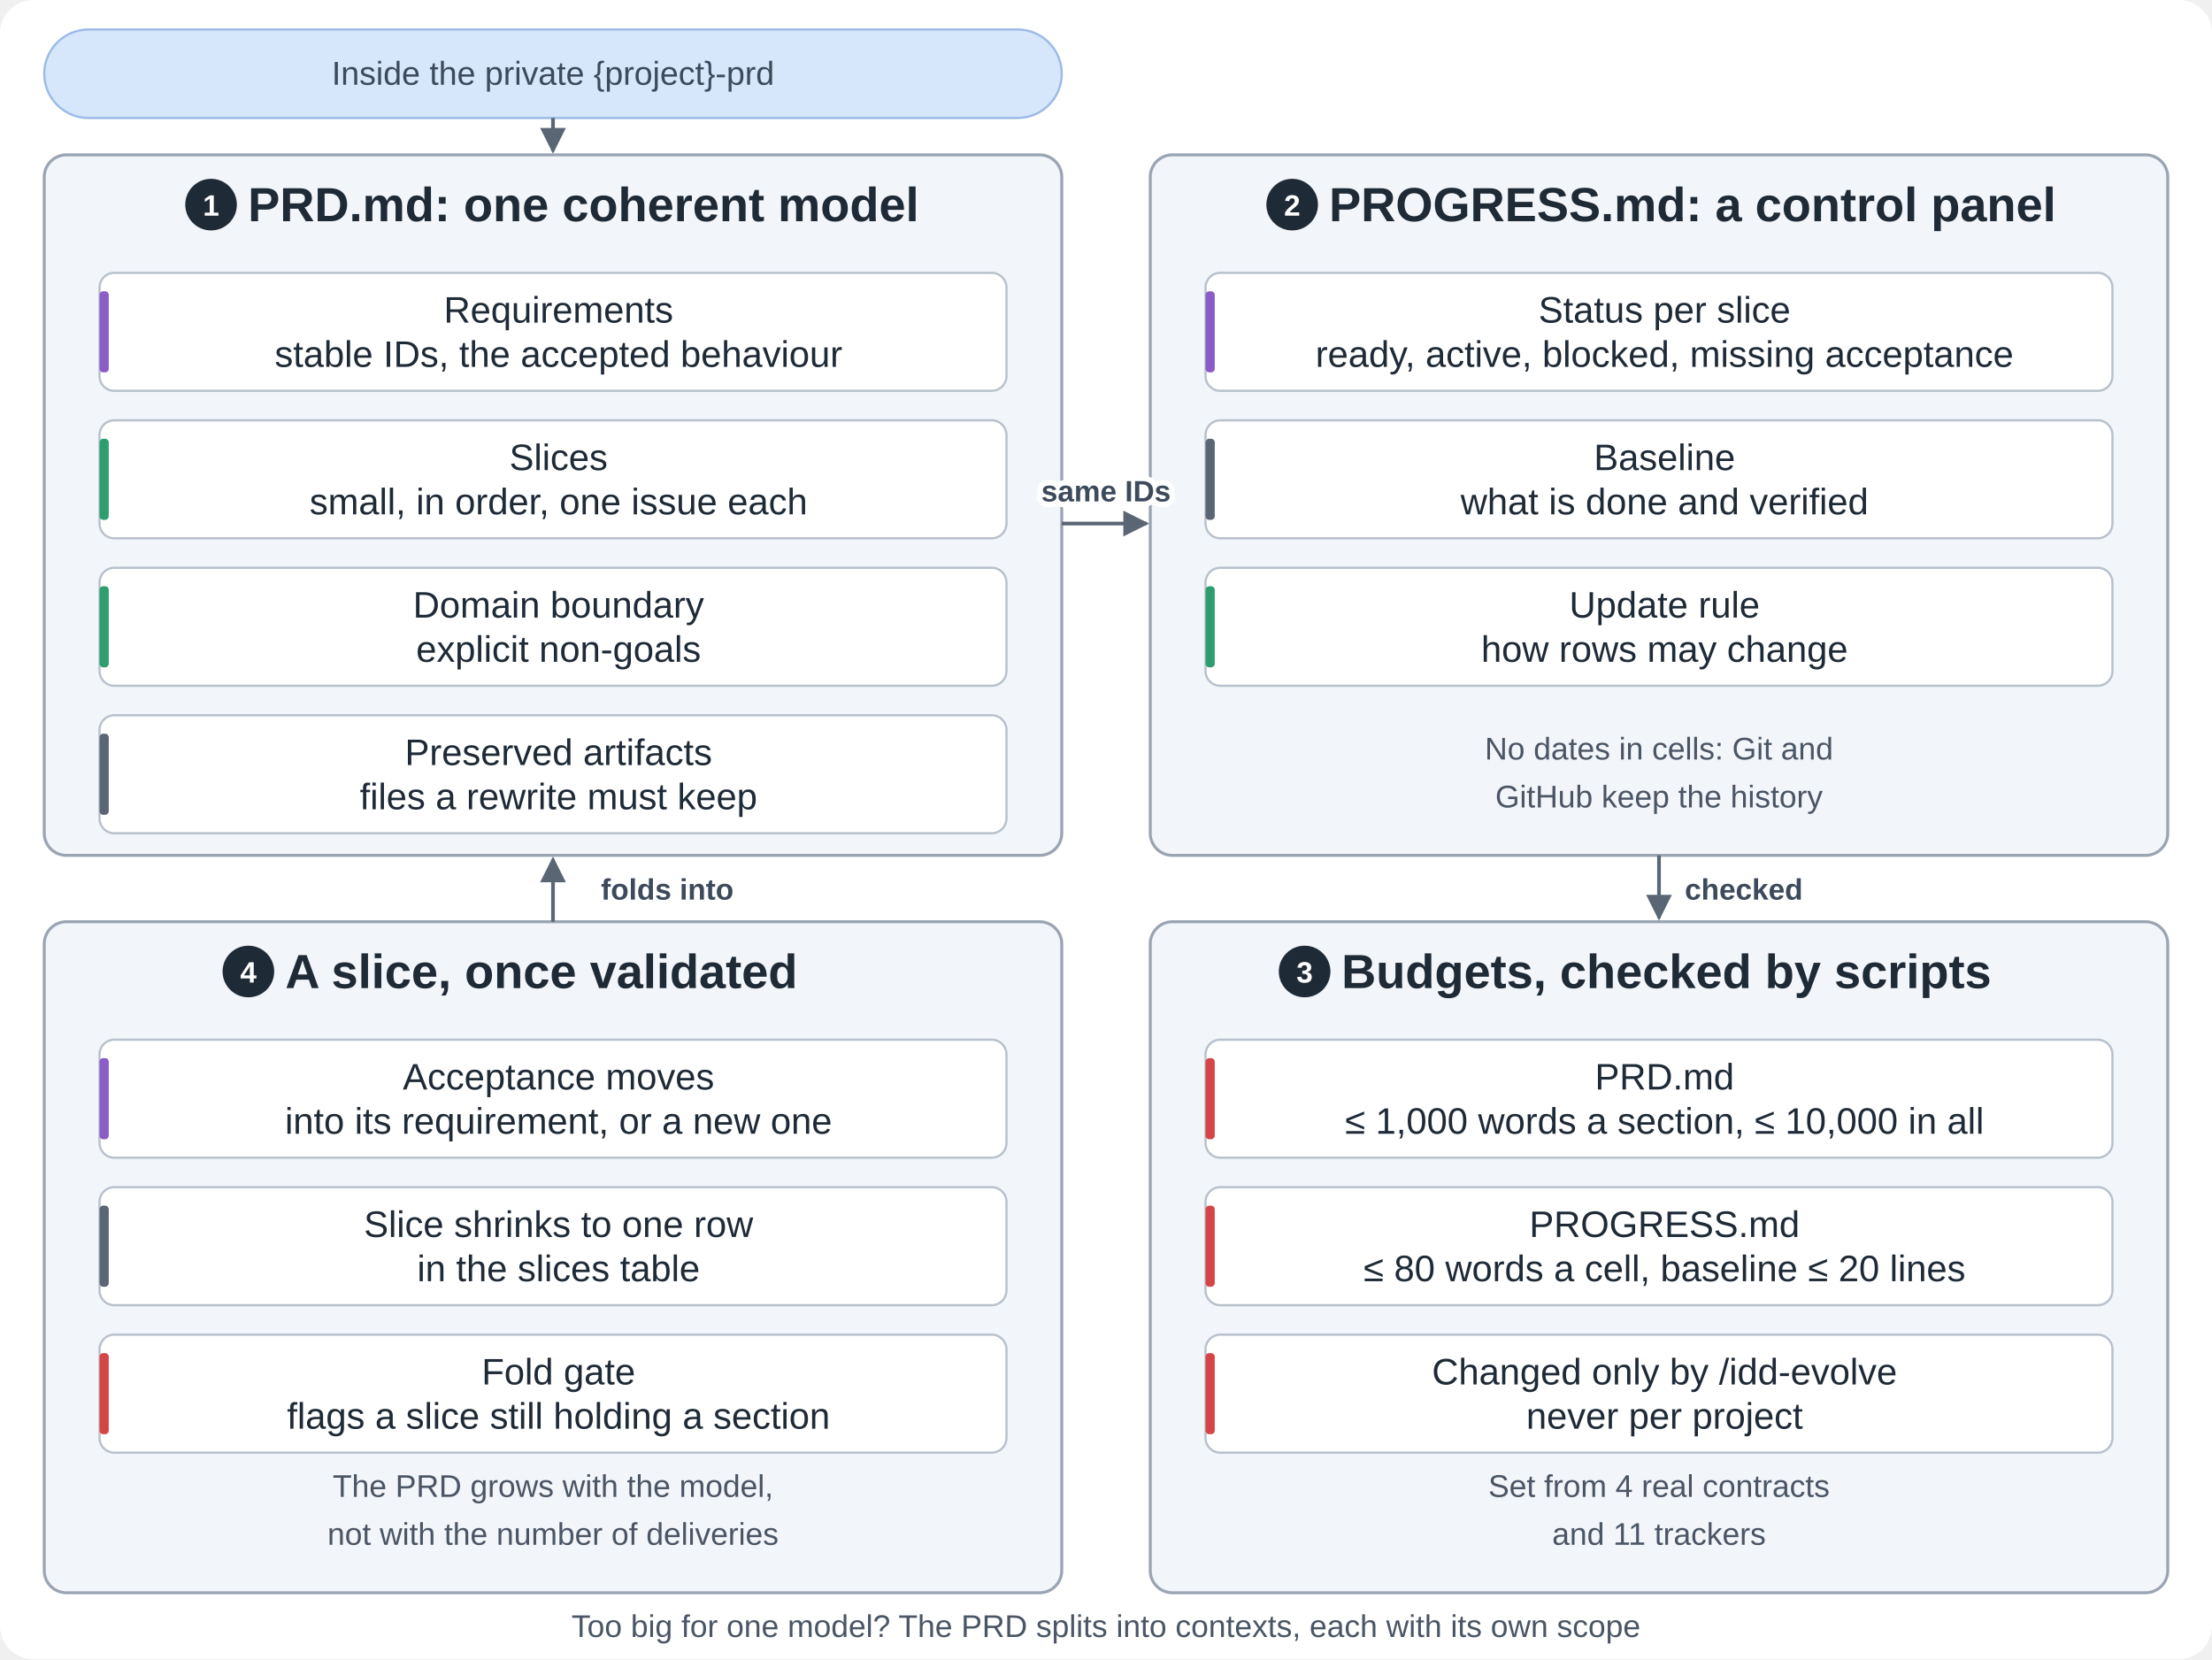
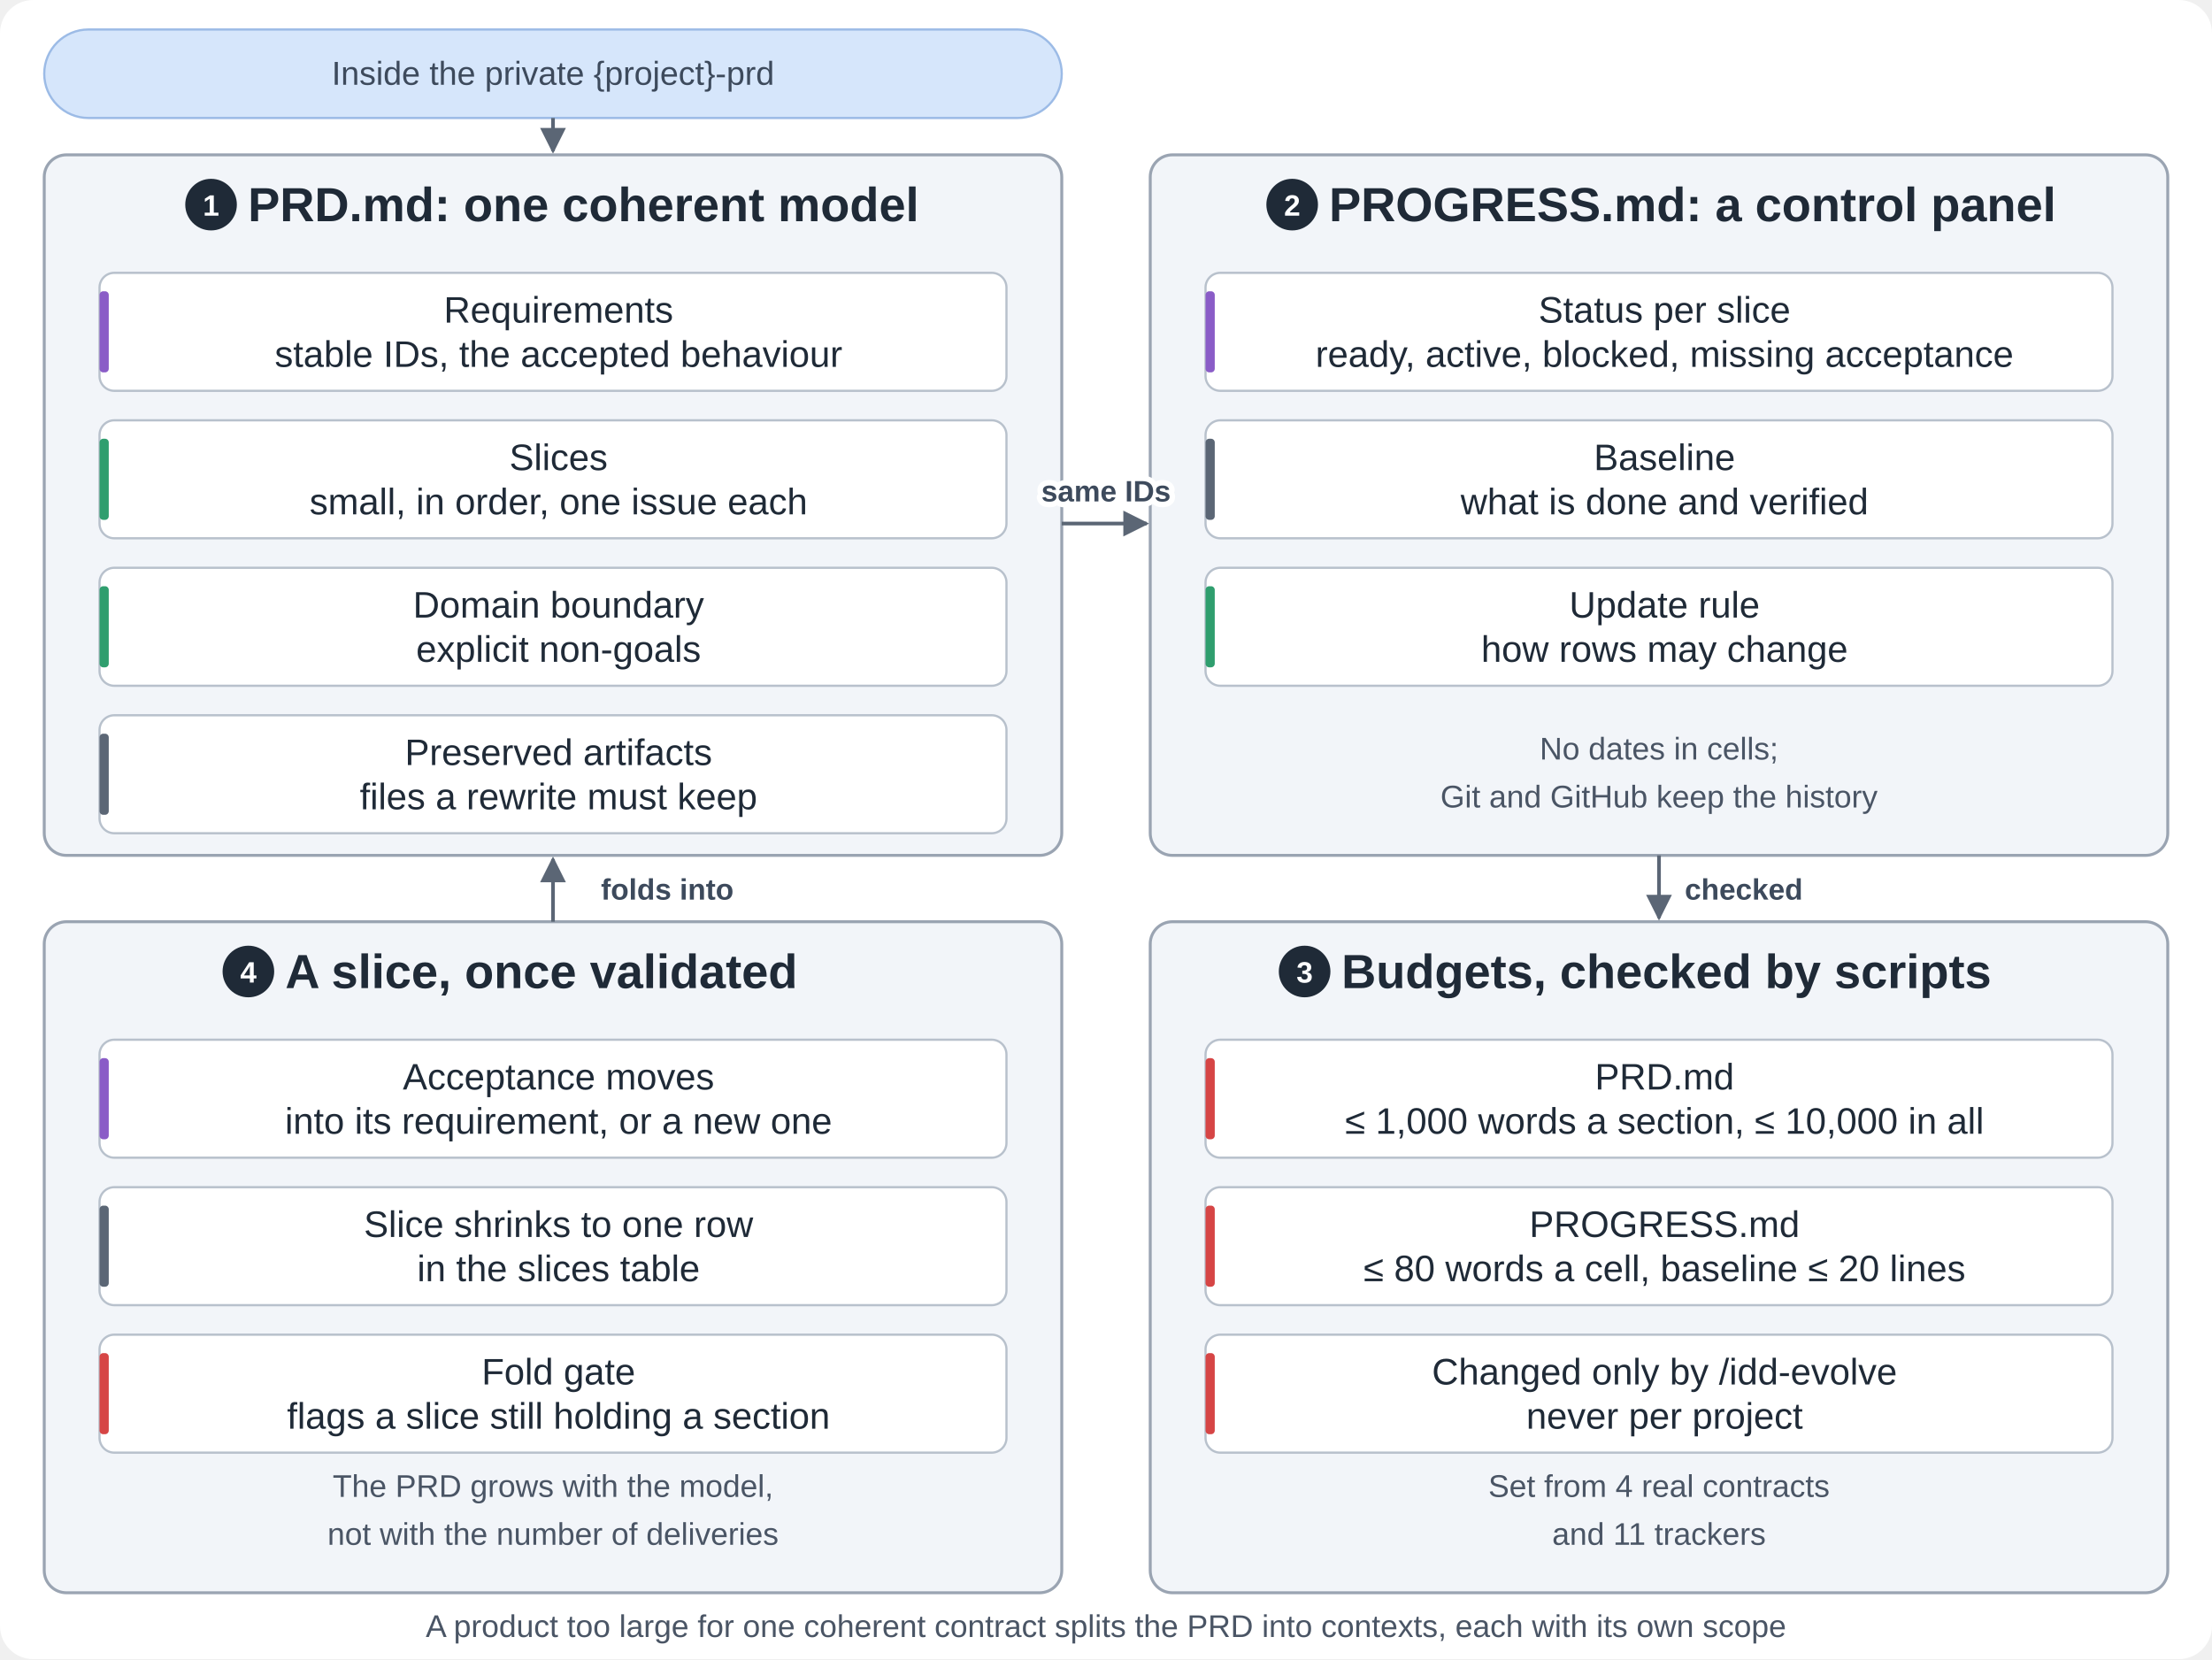
<svg xmlns="http://www.w3.org/2000/svg" viewBox="0 0 1200 900" width="1200" height="900" role="img" aria-labelledby="t d">
  <defs>
    <marker id="arr" viewBox="0 0 10 10" refX="9" refY="5" markerWidth="7" markerHeight="7" orient="auto">
      <path d="M0 0L10 5L0 10z" fill="#5b6675" />
    </marker>
    <marker id="ca" viewBox="0 0 10 10" refX="5" refY="5" markerWidth="6" markerHeight="6" orient="auto">
      <path d="M0 0L10 5L0 10z" fill="#5b6675" />
    </marker>
  </defs>
  <style>
text{font-family:-apple-system,"Helvetica Neue",Arial,"PingFang SC",sans-serif;fill:#1f2a37}
.gt{font-size:26px;font-weight:700}
.st{font-size:20px;font-weight:700}
.ag{font-size:20px}
.q{font-size:18px;fill:#3d4a5c}
.lb{font-size:17px;fill:#4a5565}
.al{font-size:16px;font-weight:600;fill:#3d4a5c;paint-order:stroke;stroke:#ffffff;stroke-width:6px;stroke-linejoin:round}
.grp{fill:#f2f5f9;stroke:#9aa4b2;stroke-width:1.6}
.sub{fill:#e8edf3;stroke:#b8c1cc;stroke-width:1.2}
.agent{fill:#ffffff;stroke:#b8c1cc;stroke-width:1.2}
.human{fill:#d6e6fb;stroke:#9cbbe6;stroke-width:1.2}
.front{fill:#dcf0e0;stroke:#9ccfa8;stroke-width:1.2}
.flow{stroke:#5b6675;stroke-width:2;fill:none;marker-end:url(#arr)}
.back{stroke-dasharray:7 5}
.cyc{stroke:#5b6675;stroke-width:2;fill:none;marker-end:url(#ca)}
.num{fill:#1f2a37}
.numt{font-size:16px;font-weight:700;fill:#ffffff}
</style>
  <rect width="1200" height="900" rx="18" fill="#ffffff" />
  <rect x="24" y="16" width="552" height="48" rx="24.0" class="human" />
  <text x="300.0" y="46.0" class="q" text-anchor="middle">Inside the private {project}-prd</text>
  <path d="M300.0 64V82" class="flow" />
  <rect x="24" y="84" width="552" height="380" rx="12" class="grp" />
  <circle cx="114.5" cy="111" r="14" class="num" />
  <text x="114.5" y="117" class="numt" text-anchor="middle">1</text>
  <text x="134.5" y="120" class="gt" text-anchor="start">PRD.md: one coherent model</text>
  <rect x="54" y="148" width="492" height="64" rx="8" class="agent" />
  <rect x="54" y="158" width="5" height="44" rx="2" fill="#8a5cc7" />
  <text x="303.0" y="175.0" class="ag" text-anchor="middle">Requirements</text>
  <text x="303.0" y="199.0" class="ag" text-anchor="middle">stable IDs, the accepted behaviour</text>
  <rect x="54" y="228" width="492" height="64" rx="8" class="agent" />
  <rect x="54" y="238" width="5" height="44" rx="2" fill="#2f9e6e" />
  <text x="303.0" y="255.0" class="ag" text-anchor="middle">Slices</text>
  <text x="303.0" y="279.0" class="ag" text-anchor="middle">small, in order, one issue each</text>
  <rect x="54" y="308" width="492" height="64" rx="8" class="agent" />
  <rect x="54" y="318" width="5" height="44" rx="2" fill="#2f9e6e" />
  <text x="303.0" y="335.0" class="ag" text-anchor="middle">Domain boundary</text>
  <text x="303.0" y="359.0" class="ag" text-anchor="middle">explicit non-goals</text>
  <rect x="54" y="388" width="492" height="64" rx="8" class="agent" />
  <rect x="54" y="398" width="5" height="44" rx="2" fill="#5b6675" />
  <text x="303.0" y="415.0" class="ag" text-anchor="middle">Preserved artifacts</text>
  <text x="303.0" y="439.0" class="ag" text-anchor="middle">files a rewrite must keep</text>
  <rect x="624" y="84" width="552" height="380" rx="12" class="grp" />
  <circle cx="701.0" cy="111" r="14" class="num" />
  <text x="701.0" y="117" class="numt" text-anchor="middle">2</text>
  <text x="721.0" y="120" class="gt" text-anchor="start">PROGRESS.md: a control panel</text>
  <rect x="654" y="148" width="492" height="64" rx="8" class="agent" />
  <rect x="654" y="158" width="5" height="44" rx="2" fill="#8a5cc7" />
  <text x="903.0" y="175.0" class="ag" text-anchor="middle">Status per slice</text>
  <text x="903.0" y="199.0" class="ag" text-anchor="middle">ready, active, blocked, missing acceptance</text>
  <rect x="654" y="228" width="492" height="64" rx="8" class="agent" />
  <rect x="654" y="238" width="5" height="44" rx="2" fill="#5b6675" />
  <text x="903.0" y="255.0" class="ag" text-anchor="middle">Baseline</text>
  <text x="903.0" y="279.0" class="ag" text-anchor="middle">what is done and verified</text>
  <rect x="654" y="308" width="492" height="64" rx="8" class="agent" />
  <rect x="654" y="318" width="5" height="44" rx="2" fill="#2f9e6e" />
  <text x="903.0" y="335.0" class="ag" text-anchor="middle">Update rule</text>
  <text x="903.0" y="359.0" class="ag" text-anchor="middle">how rows may change</text>
-   <text x="900.0" y="412" class="lb" text-anchor="middle">No dates in cells: Git and</text>
-   <text x="900.0" y="438" class="lb" text-anchor="middle">GitHub keep the history</text>
+   <text x="900.0" y="412" class="lb" text-anchor="middle">No dates in cells;</text>
+   <text x="900.0" y="438" class="lb" text-anchor="middle">Git and GitHub keep the history</text>
  <rect x="624" y="500" width="552" height="364" rx="12" class="grp" />
  <circle cx="707.75" cy="527" r="14" class="num" />
  <text x="707.75" y="533" class="numt" text-anchor="middle">3</text>
  <text x="727.75" y="536" class="gt" text-anchor="start">Budgets, checked by scripts</text>
  <rect x="654" y="564" width="492" height="64" rx="8" class="agent" />
  <rect x="654" y="574" width="5" height="44" rx="2" fill="#d64545" />
  <text x="903.0" y="591.0" class="ag" text-anchor="middle">PRD.md</text>
  <text x="903.0" y="615.0" class="ag" text-anchor="middle">≤ 1,000 words a section, ≤ 10,000 in all</text>
  <rect x="654" y="644" width="492" height="64" rx="8" class="agent" />
  <rect x="654" y="654" width="5" height="44" rx="2" fill="#d64545" />
  <text x="903.0" y="671.0" class="ag" text-anchor="middle">PROGRESS.md</text>
  <text x="903.0" y="695.0" class="ag" text-anchor="middle">≤ 80 words a cell, baseline ≤ 20 lines</text>
  <rect x="654" y="724" width="492" height="64" rx="8" class="agent" />
  <rect x="654" y="734" width="5" height="44" rx="2" fill="#d64545" />
  <text x="903.0" y="751.0" class="ag" text-anchor="middle">Changed only by /idd-evolve</text>
  <text x="903.0" y="775.0" class="ag" text-anchor="middle">never per project</text>
  <text x="900.0" y="812" class="lb" text-anchor="middle">Set from 4 real contracts</text>
  <text x="900.0" y="838" class="lb" text-anchor="middle">and 11 trackers</text>
  <rect x="24" y="500" width="552" height="364" rx="12" class="grp" />
  <circle cx="134.75" cy="527" r="14" class="num" />
  <text x="134.75" y="533" class="numt" text-anchor="middle">4</text>
  <text x="154.75" y="536" class="gt" text-anchor="start">A slice, once validated</text>
  <rect x="54" y="564" width="492" height="64" rx="8" class="agent" />
  <rect x="54" y="574" width="5" height="44" rx="2" fill="#8a5cc7" />
  <text x="303.0" y="591.0" class="ag" text-anchor="middle">Acceptance moves</text>
  <text x="303.0" y="615.0" class="ag" text-anchor="middle">into its requirement, or a new one</text>
  <rect x="54" y="644" width="492" height="64" rx="8" class="agent" />
  <rect x="54" y="654" width="5" height="44" rx="2" fill="#5b6675" />
  <text x="303.0" y="671.0" class="ag" text-anchor="middle">Slice shrinks to one row</text>
  <text x="303.0" y="695.0" class="ag" text-anchor="middle">in the slices table</text>
  <rect x="54" y="724" width="492" height="64" rx="8" class="agent" />
  <rect x="54" y="734" width="5" height="44" rx="2" fill="#d64545" />
  <text x="303.0" y="751.0" class="ag" text-anchor="middle">Fold gate</text>
  <text x="303.0" y="775.0" class="ag" text-anchor="middle">flags a slice still holding a section</text>
  <text x="300.0" y="812" class="lb" text-anchor="middle">The PRD grows with the model,</text>
  <text x="300.0" y="838" class="lb" text-anchor="middle">not with the number of deliveries</text>
  <path d="M576 284H622" class="flow" />
  <text x="600" y="272" class="al" text-anchor="middle">same IDs</text>
  <path d="M900.0 464V498" class="flow" />
  <text x="946.0" y="488" class="al" text-anchor="middle">checked</text>
  <path d="M300.0 500V466" class="flow" />
  <text x="362.0" y="488" class="al" text-anchor="middle">folds into</text>
-   <text x="600" y="888" class="lb" text-anchor="middle">Too big for one model? The PRD splits into contexts, each with its own scope</text>
+   <text x="600" y="888" class="lb" text-anchor="middle">A product too large for one coherent contract splits the PRD into contexts, each with its own scope</text>
</svg>
